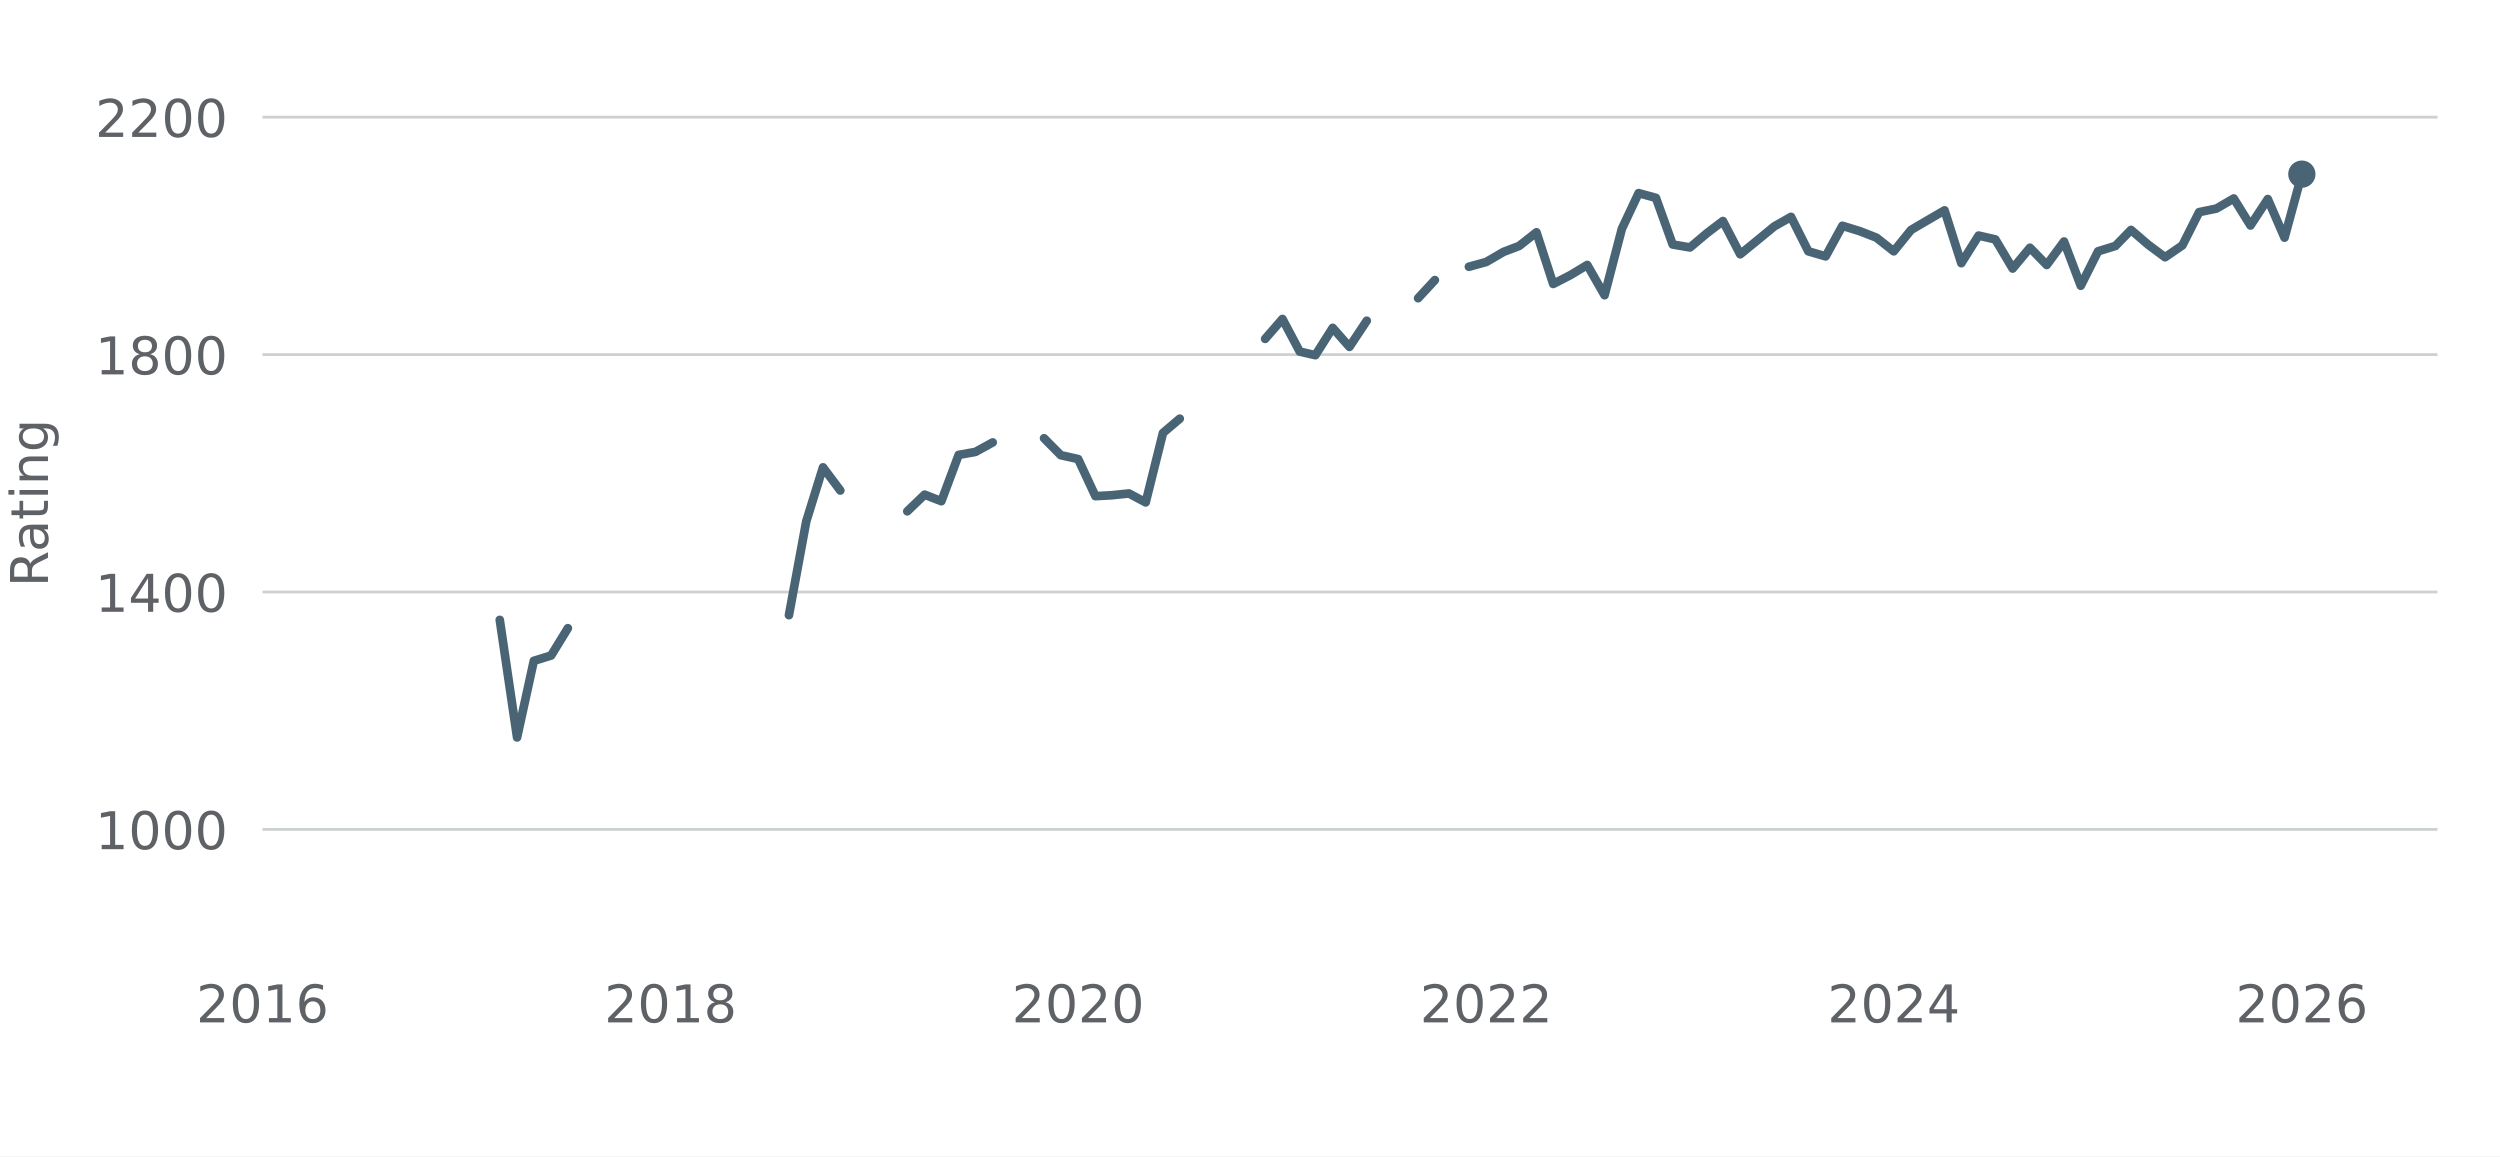
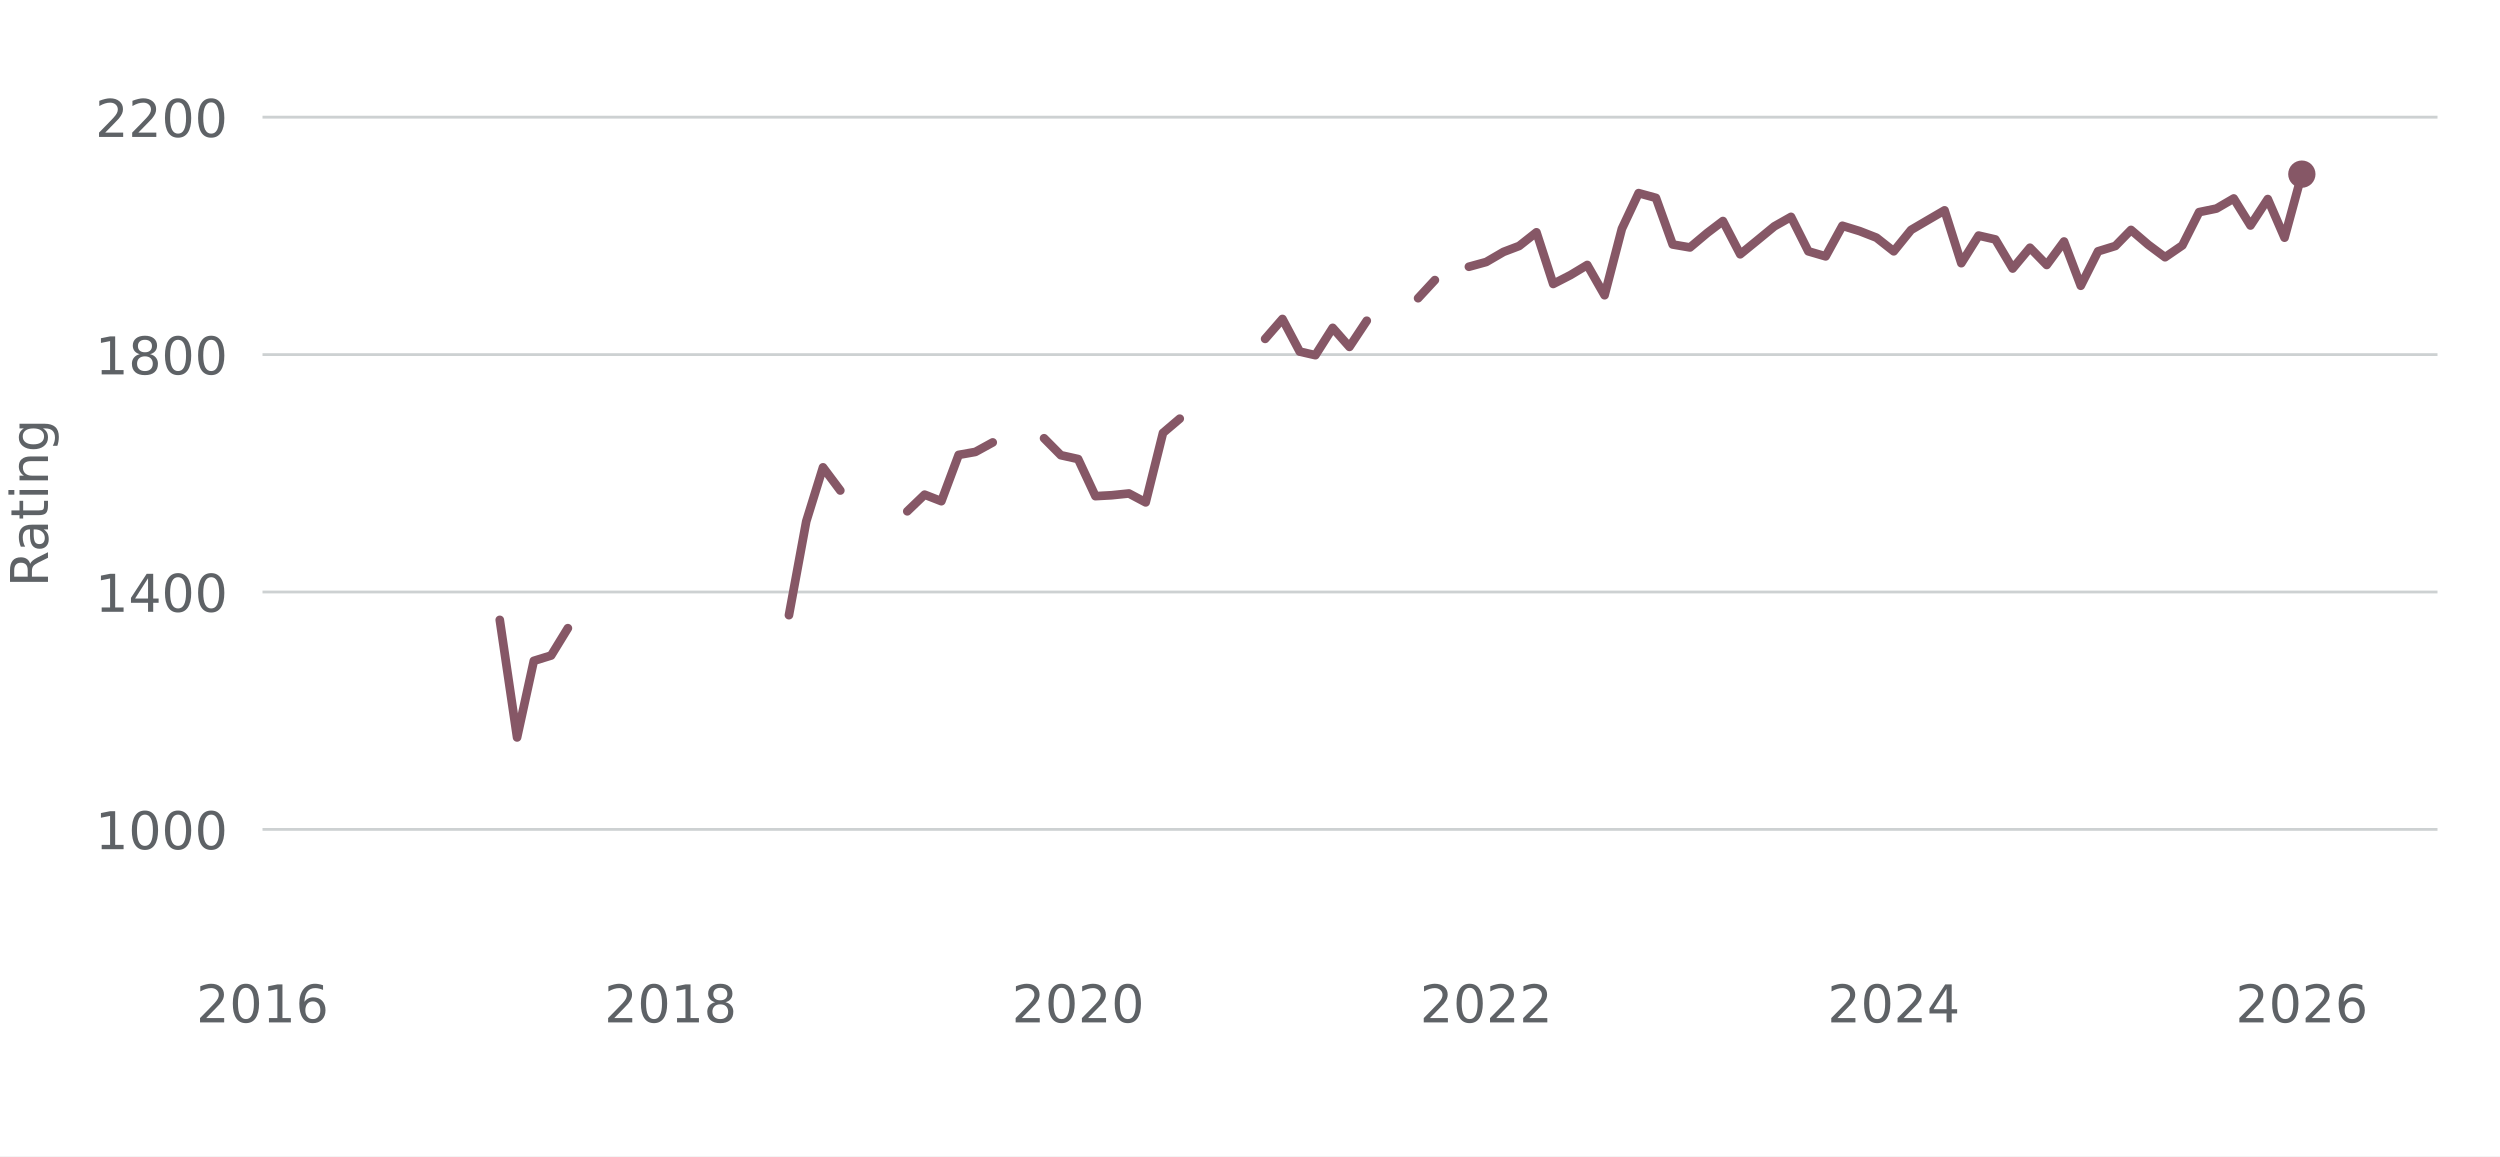
<svg xmlns="http://www.w3.org/2000/svg" xmlns:xlink="http://www.w3.org/1999/xlink" width="576pt" height="266.4pt" viewBox="0 0 576 266.4" version="1.1">
  <defs>
    <style type="text/css">*{stroke-linejoin: round; stroke-linecap: butt}</style>
  </defs>
  <g id="figure_1">
    <g id="patch_1">
      <path d="M 0 266.4  L 576 266.4  L 576 0  L 0 0  z " style="fill: #ffffff" />
    </g>
    <g id="axes_1">
      <g id="patch_2">
        <path d="M 60.48 218.448  L 561.6 218.448  L 561.6 13.32  L 60.48 13.32  z " style="fill: #ffffff" />
      </g>
      <g id="matplotlib.axis_1">
        <g id="xtick_1">
          <g id="line2d_1" />
          <g id="text_1">
            <text style="font-size: 12px; font-family: 'DejaVu Sans'; text-anchor: middle; fill: #5e6266" x="60.48" y="235.565" transform="rotate(-0 60.48 235.5652)">2016</text>
          </g>
        </g>
        <g id="xtick_2">
          <g id="line2d_2" />
          <g id="text_2">
            <text style="font-size: 12px; font-family: 'DejaVu Sans'; text-anchor: middle; fill: #5e6266" x="154.504" y="235.565" transform="rotate(-0 154.5043 235.5652)">2018</text>
          </g>
        </g>
        <g id="xtick_3">
          <g id="line2d_3" />
          <g id="text_3">
            <text style="font-size: 12px; font-family: 'DejaVu Sans'; text-anchor: middle; fill: #5e6266" x="248.4" y="235.565" transform="rotate(-0 248.4 235.5652)">2020</text>
          </g>
        </g>
        <g id="xtick_4">
          <g id="line2d_4" />
          <g id="text_4">
            <text style="font-size: 12px; font-family: 'DejaVu Sans'; text-anchor: middle; fill: #5e6266" x="342.424" y="235.565" transform="rotate(-0 342.4243 235.5652)">2022</text>
          </g>
        </g>
        <g id="xtick_5">
          <g id="line2d_5" />
          <g id="text_5">
            <text style="font-size: 12px; font-family: 'DejaVu Sans'; text-anchor: middle; fill: #5e6266" x="436.32" y="235.565" transform="rotate(-0 436.32 235.5652)">2024</text>
          </g>
        </g>
        <g id="xtick_6">
          <g id="line2d_6" />
          <g id="text_6">
            <text style="font-size: 12px; font-family: 'DejaVu Sans'; text-anchor: middle; fill: #5e6266" x="530.344" y="235.565" transform="rotate(-0 530.3443 235.5652)">2026</text>
          </g>
        </g>
      </g>
      <g id="matplotlib.axis_2">
        <g id="ytick_1">
          <g id="line2d_7">
            <path d="M 60.48 191.098  L 561.6 191.098  " clip-path="url(#pf8132731dc)" style="fill: none; stroke: #cdd1d2; stroke-width: 0.65; stroke-linecap: square" />
          </g>
          <g id="line2d_8" />
          <g id="text_7">
            <text style="font-size: 12px; font-family: 'DejaVu Sans'; text-anchor: end; fill: #5e6266" x="52.48" y="195.656" transform="rotate(-0 52.48 195.6562)">1000</text>
          </g>
        </g>
        <g id="ytick_2">
          <g id="line2d_9">
            <path d="M 60.48 136.397  L 561.6 136.397  " clip-path="url(#pf8132731dc)" style="fill: none; stroke: #cdd1d2; stroke-width: 0.65; stroke-linecap: square" />
          </g>
          <g id="line2d_10" />
          <g id="text_8">
            <text style="font-size: 12px; font-family: 'DejaVu Sans'; text-anchor: end; fill: #5e6266" x="52.48" y="140.955" transform="rotate(-0 52.48 140.9554)">1400</text>
          </g>
        </g>
        <g id="ytick_3">
          <g id="line2d_11">
            <path d="M 60.48 81.696  L 561.6 81.696  " clip-path="url(#pf8132731dc)" style="fill: none; stroke: #cdd1d2; stroke-width: 0.65; stroke-linecap: square" />
          </g>
          <g id="line2d_12" />
          <g id="text_9">
            <text style="font-size: 12px; font-family: 'DejaVu Sans'; text-anchor: end; fill: #5e6266" x="52.48" y="86.255" transform="rotate(-0 52.48 86.25459)">1800</text>
          </g>
        </g>
        <g id="ytick_4">
          <g id="line2d_13">
            <path d="M 60.48 26.995  L 561.6 26.995  " clip-path="url(#pf8132731dc)" style="fill: none; stroke: #cdd1d2; stroke-width: 0.65; stroke-linecap: square" />
          </g>
          <g id="line2d_14" />
          <g id="text_10">
            <text style="font-size: 12px; font-family: 'DejaVu Sans'; text-anchor: end; fill: #5e6266" x="52.48" y="31.554" transform="rotate(-0 52.48 31.55379)">2200</text>
          </g>
        </g>
        <g id="text_11">
          <text style="font-size: 12px; font-family: 'DejaVu Sans'; text-anchor: middle; fill: #5e6266" x="11.057" y="115.884" transform="rotate(-90 11.05719 115.884)">Rating</text>
        </g>
      </g>
      <g id="line2d_15">
-         <path d="M 115.145 142.824  L 119.133 169.901  L 122.991 152.26  L 126.979 151.029  L 130.837 144.739  M 181.773 141.73  L 185.76 120.123  L 189.619 107.679  L 193.606 113.012  M 201.452 117.046  M 209.041 117.799  L 213.028 113.969  L 216.887 115.474  L 220.874 104.807  L 224.733 104.123  L 228.72 101.935  M 240.554 100.978  L 244.413 104.875  L 248.4 105.764  L 252.387 114.311  L 256.117 114.106  L 260.105 113.696  L 263.964 115.747  L 267.951 99.747  L 271.81 96.465  M 279.784 128.67  M 291.489 78.072  L 295.476 73.491  L 299.464 81.012  L 303.065 81.833  L 307.053 75.542  L 310.911 79.918  L 314.899 73.901  M 326.732 68.705  L 330.591 64.534  M 338.437 61.457  L 342.424 60.363  L 346.412 58.038  L 350.013 56.67  L 354 53.525  L 357.859 65.423  L 361.847 63.371  L 365.705 61.046  L 369.693 68.021  L 373.68 52.705  L 377.539 44.499  L 381.526 45.593  L 385.385 56.329  L 389.372 57.012  L 393.36 53.662  L 396.961 50.927  L 400.948 58.585  L 404.807 55.44  L 408.794 52.158  L 412.653 49.97  L 416.64 57.901  L 420.628 59.064  L 424.487 52.021  L 428.474 53.252  L 432.333 54.756  L 436.32 57.901  L 440.307 52.978  L 444.037 50.79  L 448.025 48.465  L 451.884 60.636  L 455.871 54.277  L 459.73 55.166  L 463.717 61.867  L 467.704 57.081  L 471.563 61.046  L 475.55 55.645  L 479.409 65.833  L 483.396 57.901  L 487.384 56.67  L 490.985 52.978  L 494.973 56.397  L 498.831 59.269  L 502.819 56.534  L 506.677 48.876  L 510.665 48.055  L 514.652 45.73  L 518.511 51.952  L 522.498 45.867  L 526.357 54.756  L 530.344 40.123  " clip-path="url(#pf8132731dc)" style="fill: none; stroke: #496575; stroke-width: 2; stroke-linecap: round" />
+         <path d="M 115.145 142.824  L 119.133 169.901  L 122.991 152.26  L 126.979 151.029  L 130.837 144.739  M 181.773 141.73  L 185.76 120.123  L 189.619 107.679  L 193.606 113.012  M 201.452 117.046  M 209.041 117.799  L 213.028 113.969  L 216.887 115.474  L 220.874 104.807  L 224.733 104.123  L 228.72 101.935  M 240.554 100.978  L 244.413 104.875  L 248.4 105.764  L 252.387 114.311  L 256.117 114.106  L 260.105 113.696  L 263.964 115.747  L 267.951 99.747  L 271.81 96.465  M 279.784 128.67  M 291.489 78.072  L 295.476 73.491  L 299.464 81.012  L 303.065 81.833  L 307.053 75.542  L 310.911 79.918  L 314.899 73.901  M 326.732 68.705  L 330.591 64.534  M 338.437 61.457  L 342.424 60.363  L 346.412 58.038  L 350.013 56.67  L 354 53.525  L 357.859 65.423  L 361.847 63.371  L 365.705 61.046  L 369.693 68.021  L 373.68 52.705  L 377.539 44.499  L 381.526 45.593  L 385.385 56.329  L 389.372 57.012  L 393.36 53.662  L 396.961 50.927  L 400.948 58.585  L 404.807 55.44  L 408.794 52.158  L 412.653 49.97  L 416.64 57.901  L 420.628 59.064  L 424.487 52.021  L 428.474 53.252  L 432.333 54.756  L 436.32 57.901  L 440.307 52.978  L 444.037 50.79  L 448.025 48.465  L 451.884 60.636  L 455.871 54.277  L 459.73 55.166  L 463.717 61.867  L 467.704 57.081  L 471.563 61.046  L 475.55 55.645  L 479.409 65.833  L 483.396 57.901  L 487.384 56.67  L 490.985 52.978  L 494.973 56.397  L 498.831 59.269  L 502.819 56.534  L 506.677 48.876  L 510.665 48.055  L 514.652 45.73  L 518.511 51.952  L 522.498 45.867  L 526.357 54.756  L 530.344 40.123  " clip-path="url(#pf8132731dc)" style="fill: none; stroke: #865766; stroke-width: 2; stroke-linecap: round" />
      </g>
      <g id="PathCollection_1">
        <defs>
-           <path id="mb63450c741" d="M 0 2.646  C 0.702 2.646 1.375 2.367 1.871 1.871  C 2.367 1.375 2.646 0.702 2.646 0  C 2.646 -0.702 2.367 -1.375 1.871 -1.871  C 1.375 -2.367 0.702 -2.646 0 -2.646  C -0.702 -2.646 -1.375 -2.367 -1.871 -1.871  C -2.367 -1.375 -2.646 -0.702 -2.646 0  C -2.646 0.702 -2.367 1.375 -1.871 1.871  C -1.375 2.367 -0.702 2.646 0 2.646  z " style="stroke: #496575" />
+           <path id="mb63450c741" d="M 0 2.646  C 0.702 2.646 1.375 2.367 1.871 1.871  C 2.367 1.375 2.646 0.702 2.646 0  C 2.646 -0.702 2.367 -1.375 1.871 -1.871  C 1.375 -2.367 0.702 -2.646 0 -2.646  C -0.702 -2.646 -1.375 -2.367 -1.871 -1.871  C -2.367 -1.375 -2.646 -0.702 -2.646 0  C -2.646 0.702 -2.367 1.375 -1.871 1.871  C -1.375 2.367 -0.702 2.646 0 2.646  z " style="stroke: #865766" />
        </defs>
        <g clip-path="url(#pf8132731dc)">
-           <use xlink:href="#mb63450c741" x="530.344" y="40.123" style="fill: #496575; stroke: #496575" />
+           <use xlink:href="#mb63450c741" x="530.344" y="40.123" style="fill: #865766; stroke: #865766" />
        </g>
      </g>
    </g>
  </g>
  <defs>
    <clipPath id="pf8132731dc">
      <rect x="60.48" y="13.32" width="501.12" height="205.128" />
    </clipPath>
  </defs>
</svg>
